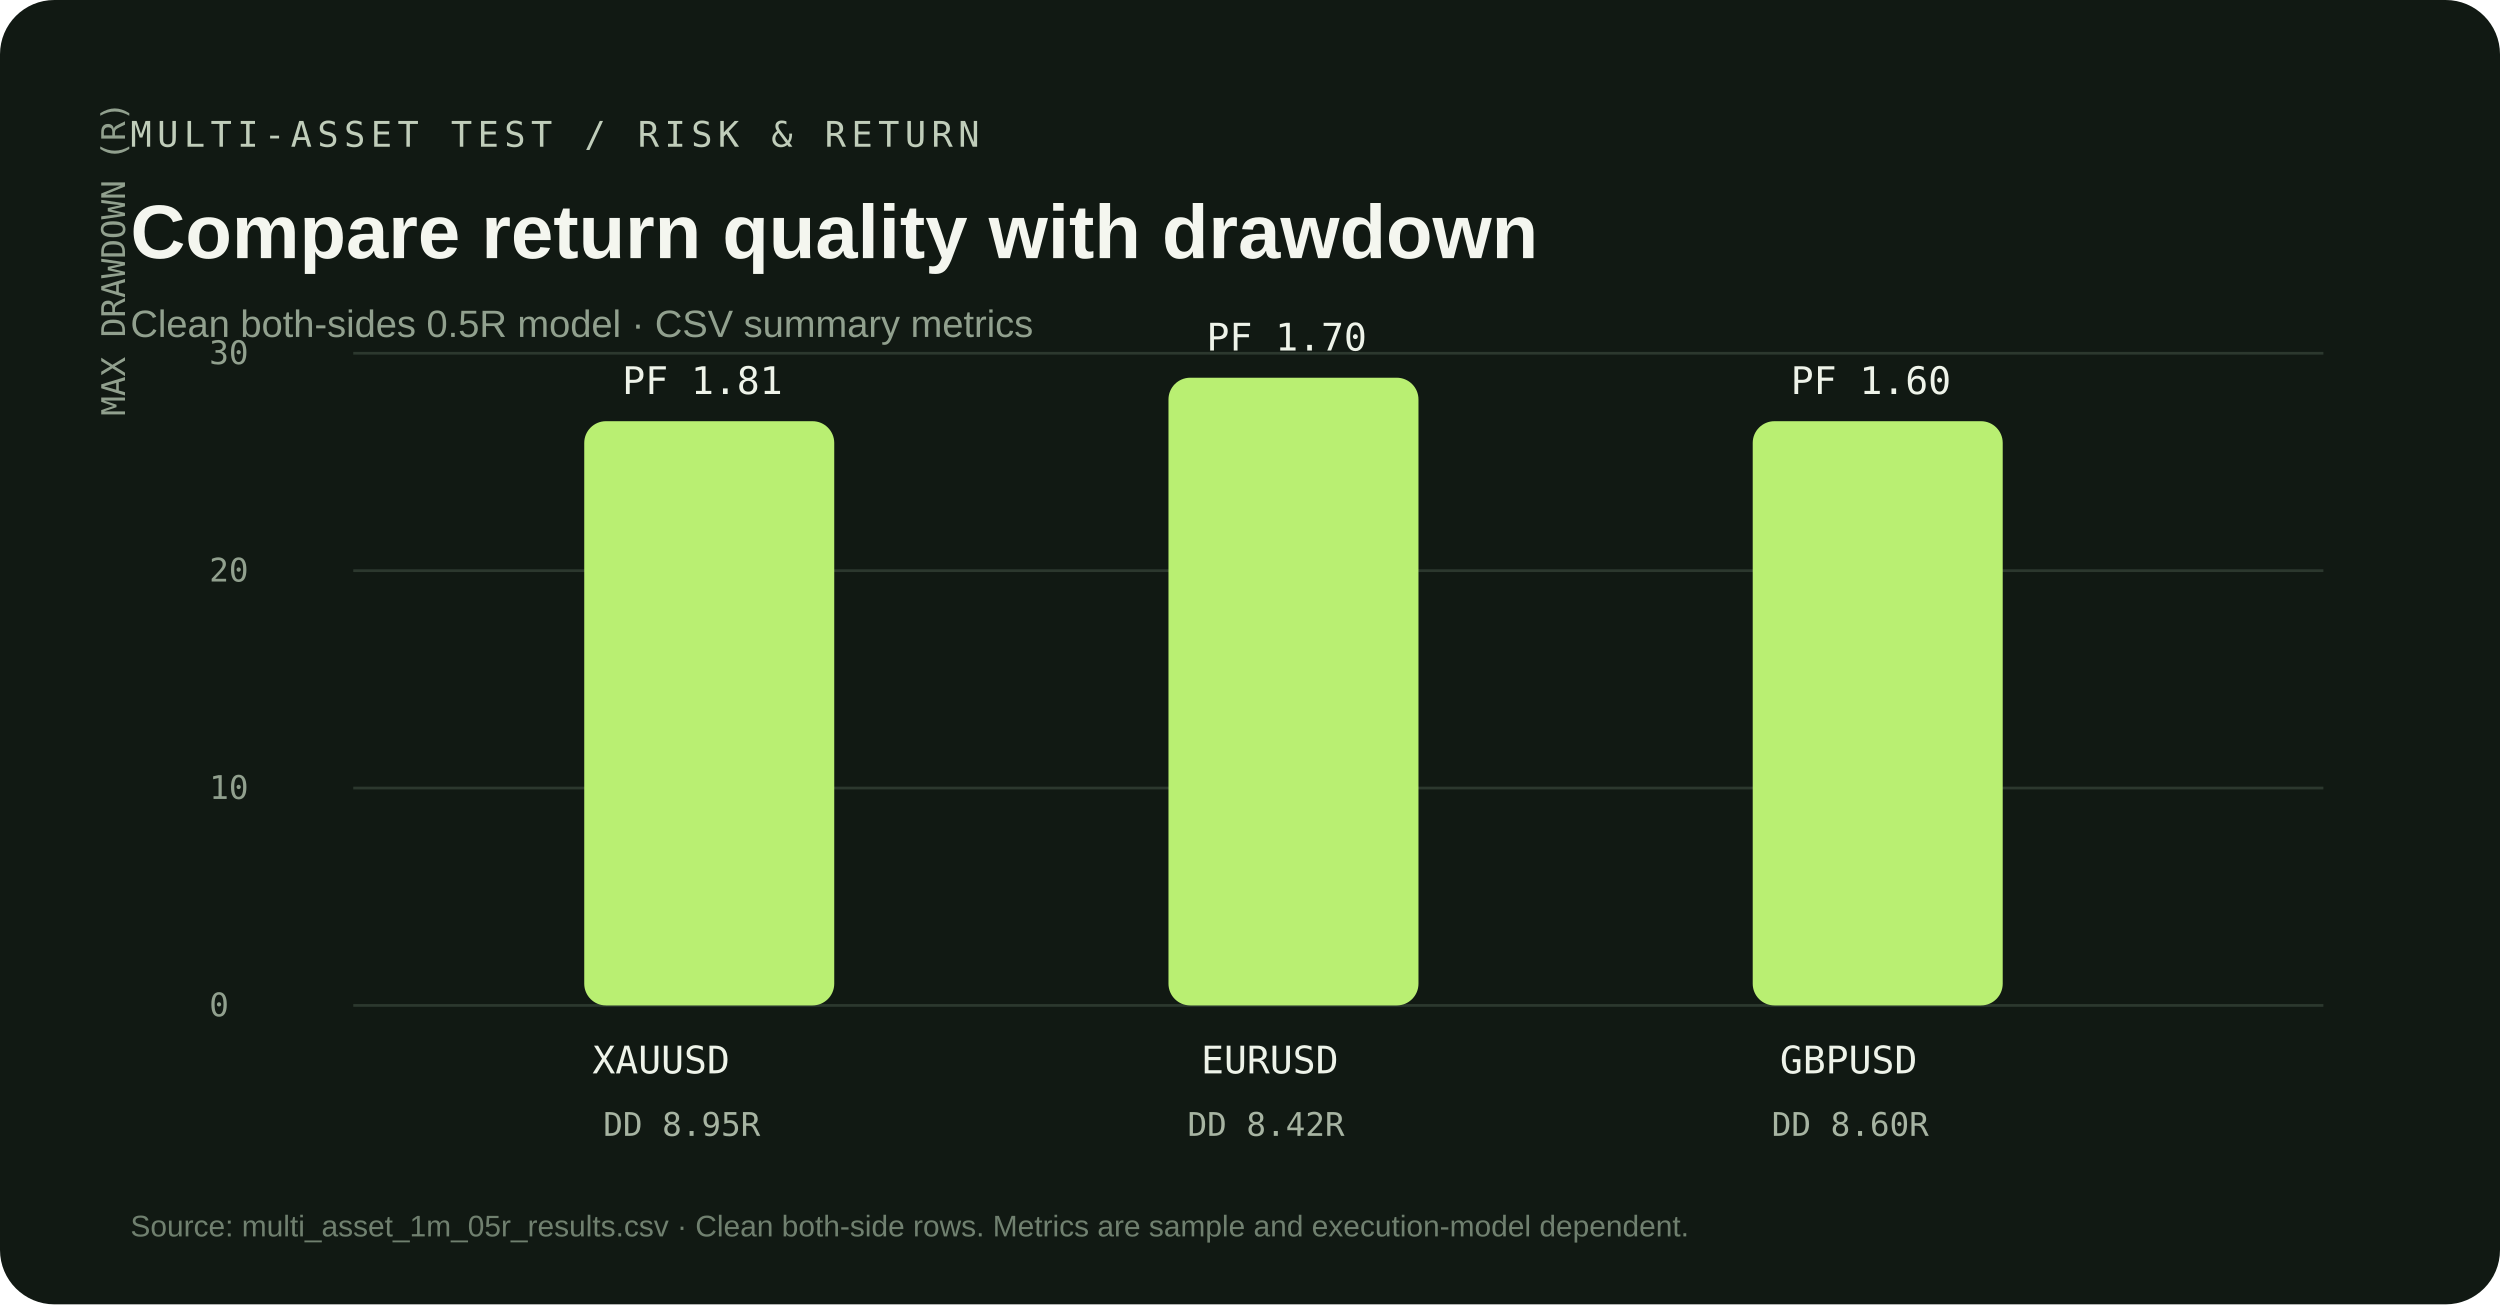
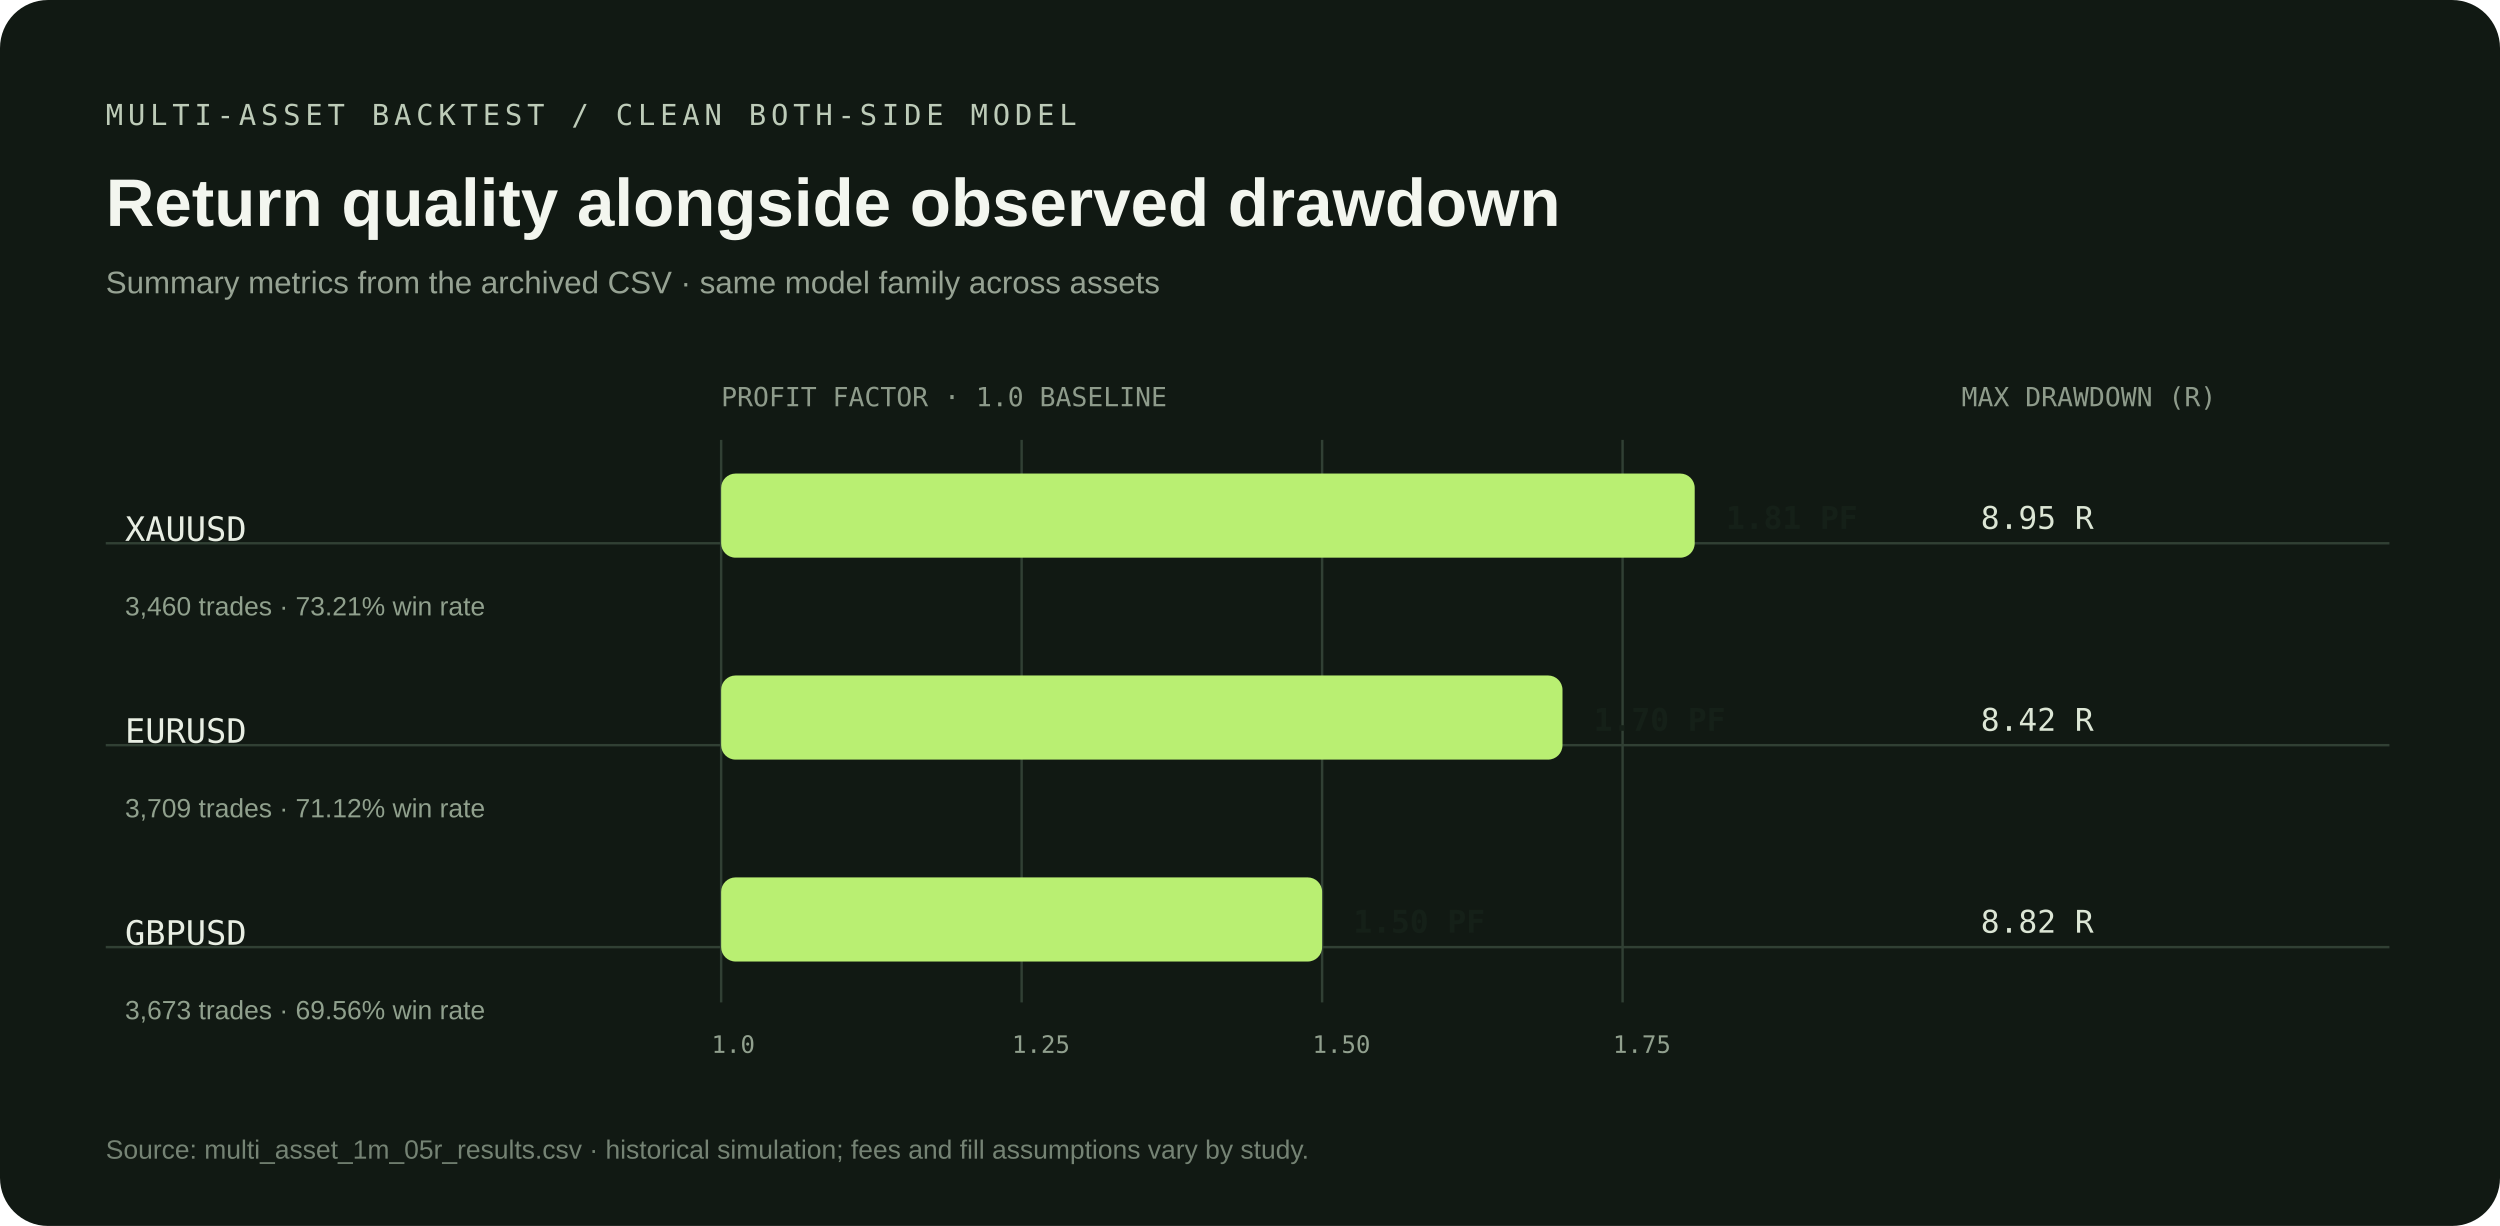
- <svg xmlns="http://www.w3.org/2000/svg" viewBox="0 0 920 480" role="img" aria-labelledby="t d">
-   <rect width="920" height="480" rx="20" fill="#111913" />
-   <text x="48" y="54" fill="#c0cdba" font-family="monospace" font-size="13" letter-spacing="2">MULTI-ASSET TEST / RISK &amp; RETURN</text>
-   <text x="48" y="95" fill="#f4f6ef" font-family="Arial,sans-serif" font-size="28" font-weight="700">Compare return quality with drawdown</text>
-   <text x="48" y="124" fill="#91a08e" font-family="Arial,sans-serif" font-size="14">Clean both-sides 0.5R model · CSV summary metrics</text>
-   <g stroke="#2c382e">
-     <path d="M130 370H855M130 290H855M130 210H855M130 130H855" />
+ <svg xmlns="http://www.w3.org/2000/svg" viewBox="0 0 1040 510" role="img" aria-labelledby="title desc">
+   <rect width="1040" height="510" rx="20" fill="#111913" />
+   <text x="44" y="52" fill="#bdcbb8" font-family="monospace" font-size="12" letter-spacing="2">MULTI-ASSET BACKTEST / CLEAN BOTH-SIDE MODEL</text>
+   <text x="44" y="94" fill="#f3f6ef" font-family="Arial,sans-serif" font-size="28" font-weight="700">Return quality alongside observed drawdown</text>
+   <text x="44" y="122" fill="#96a293" font-family="Arial,sans-serif" font-size="13">Summary metrics from the archived CSV · same model family across assets</text>
+   <g fill="#8e9b8b" font-family="monospace" font-size="11">
+     <text x="300" y="169">PROFIT FACTOR · 1.0 BASELINE</text>
+     <text x="816" y="169">MAX DRAWDOWN (R)</text>
  </g>
-   <g fill="#91a08e" font-family="monospace" font-size="12">
-     <text x="77" y="374">0</text>
-     <text x="77" y="294">10</text>
-     <text x="77" y="214">20</text>
-     <text x="77" y="134">30</text>
-     <text x="46" y="153" transform="rotate(-90 46 153)">MAX DRAWDOWN (R)</text>
+   <g stroke="#314034" stroke-width="1">
+     <path d="M300 183v234M425 183v234M550 183v234M675 183v234" />
+     <path d="M44 226h950M44 310h950M44 394h950" />
+   </g>
+   <g fill="#e8eee3" font-family="monospace" font-size="14">
+     <text x="52" y="225">XAUUSD</text>
+     <text x="52" y="309">EURUSD</text>
+     <text x="52" y="393">GBPUSD</text>
+   </g>
+   <g fill="#91a08e" font-family="monospace" font-size="10">
+     <text x="296" y="438">1.0</text>
+     <text x="421" y="438">1.25</text>
+     <text x="546" y="438">1.50</text>
+     <text x="671" y="438">1.75</text>
  </g>
  <g>
-     <rect x="215" y="155" width="92" height="215" rx="8" fill="#b9ef72" />
-     <rect x="430" y="139" width="92" height="231" rx="8" fill="#b9ef72" />
-     <rect x="645" y="155" width="92" height="215" rx="8" fill="#b9ef72" />
+     <rect x="300" y="197" width="405" height="35" rx="6" fill="#b9ef72" />
+     <rect x="300" y="281" width="350" height="35" rx="6" fill="#b9ef72" />
+     <rect x="300" y="365" width="250" height="35" rx="6" fill="#b9ef72" />
  </g>
-   <g fill="#eef3e9" font-family="monospace" font-size="14">
-     <text x="218" y="395">XAUUSD</text>
-     <text x="442" y="395">EURUSD</text>
-     <text x="655" y="395">GBPUSD</text>
-     <text x="229" y="145">PF 1.81</text>
-     <text x="444" y="129">PF 1.70</text>
-     <text x="659" y="145">PF 1.60</text>
+   <g fill="#152018" font-family="monospace" font-weight="700" font-size="13">
+     <text x="718" y="220">1.81 PF</text>
+     <text x="663" y="304">1.70 PF</text>
+     <text x="563" y="388">1.50 PF</text>
  </g>
-   <g fill="#a7b4a2" font-family="monospace" font-size="12">
-     <text x="222" y="418">DD 8.95R</text>
-     <text x="437" y="418">DD 8.42R</text>
-     <text x="652" y="418">DD 8.60R</text>
+   <g fill="#dce6d5" font-family="monospace" font-size="13">
+     <text x="824" y="220">8.95 R</text>
+     <text x="824" y="304">8.42 R</text>
+     <text x="824" y="388">8.82 R</text>
  </g>
-   <text x="48" y="455" fill="#70806f" font-family="Arial,sans-serif" font-size="11">Source: multi_asset_1m_05r_results.csv · Clean both-side rows. Metrics are sample and execution-model dependent.</text>
+   <g fill="#90a08d" font-family="Arial,sans-serif" font-size="11">
+     <text x="52" y="256">3,460 trades · 73.21% win rate</text>
+     <text x="52" y="340">3,709 trades · 71.12% win rate</text>
+     <text x="52" y="424">3,673 trades · 69.56% win rate</text>
+   </g>
+   <text x="44" y="482" fill="#758374" font-family="Arial,sans-serif" font-size="11">Source: multi_asset_1m_05r_results.csv · historical simulation; fees and fill assumptions vary by study.</text>
</svg>
